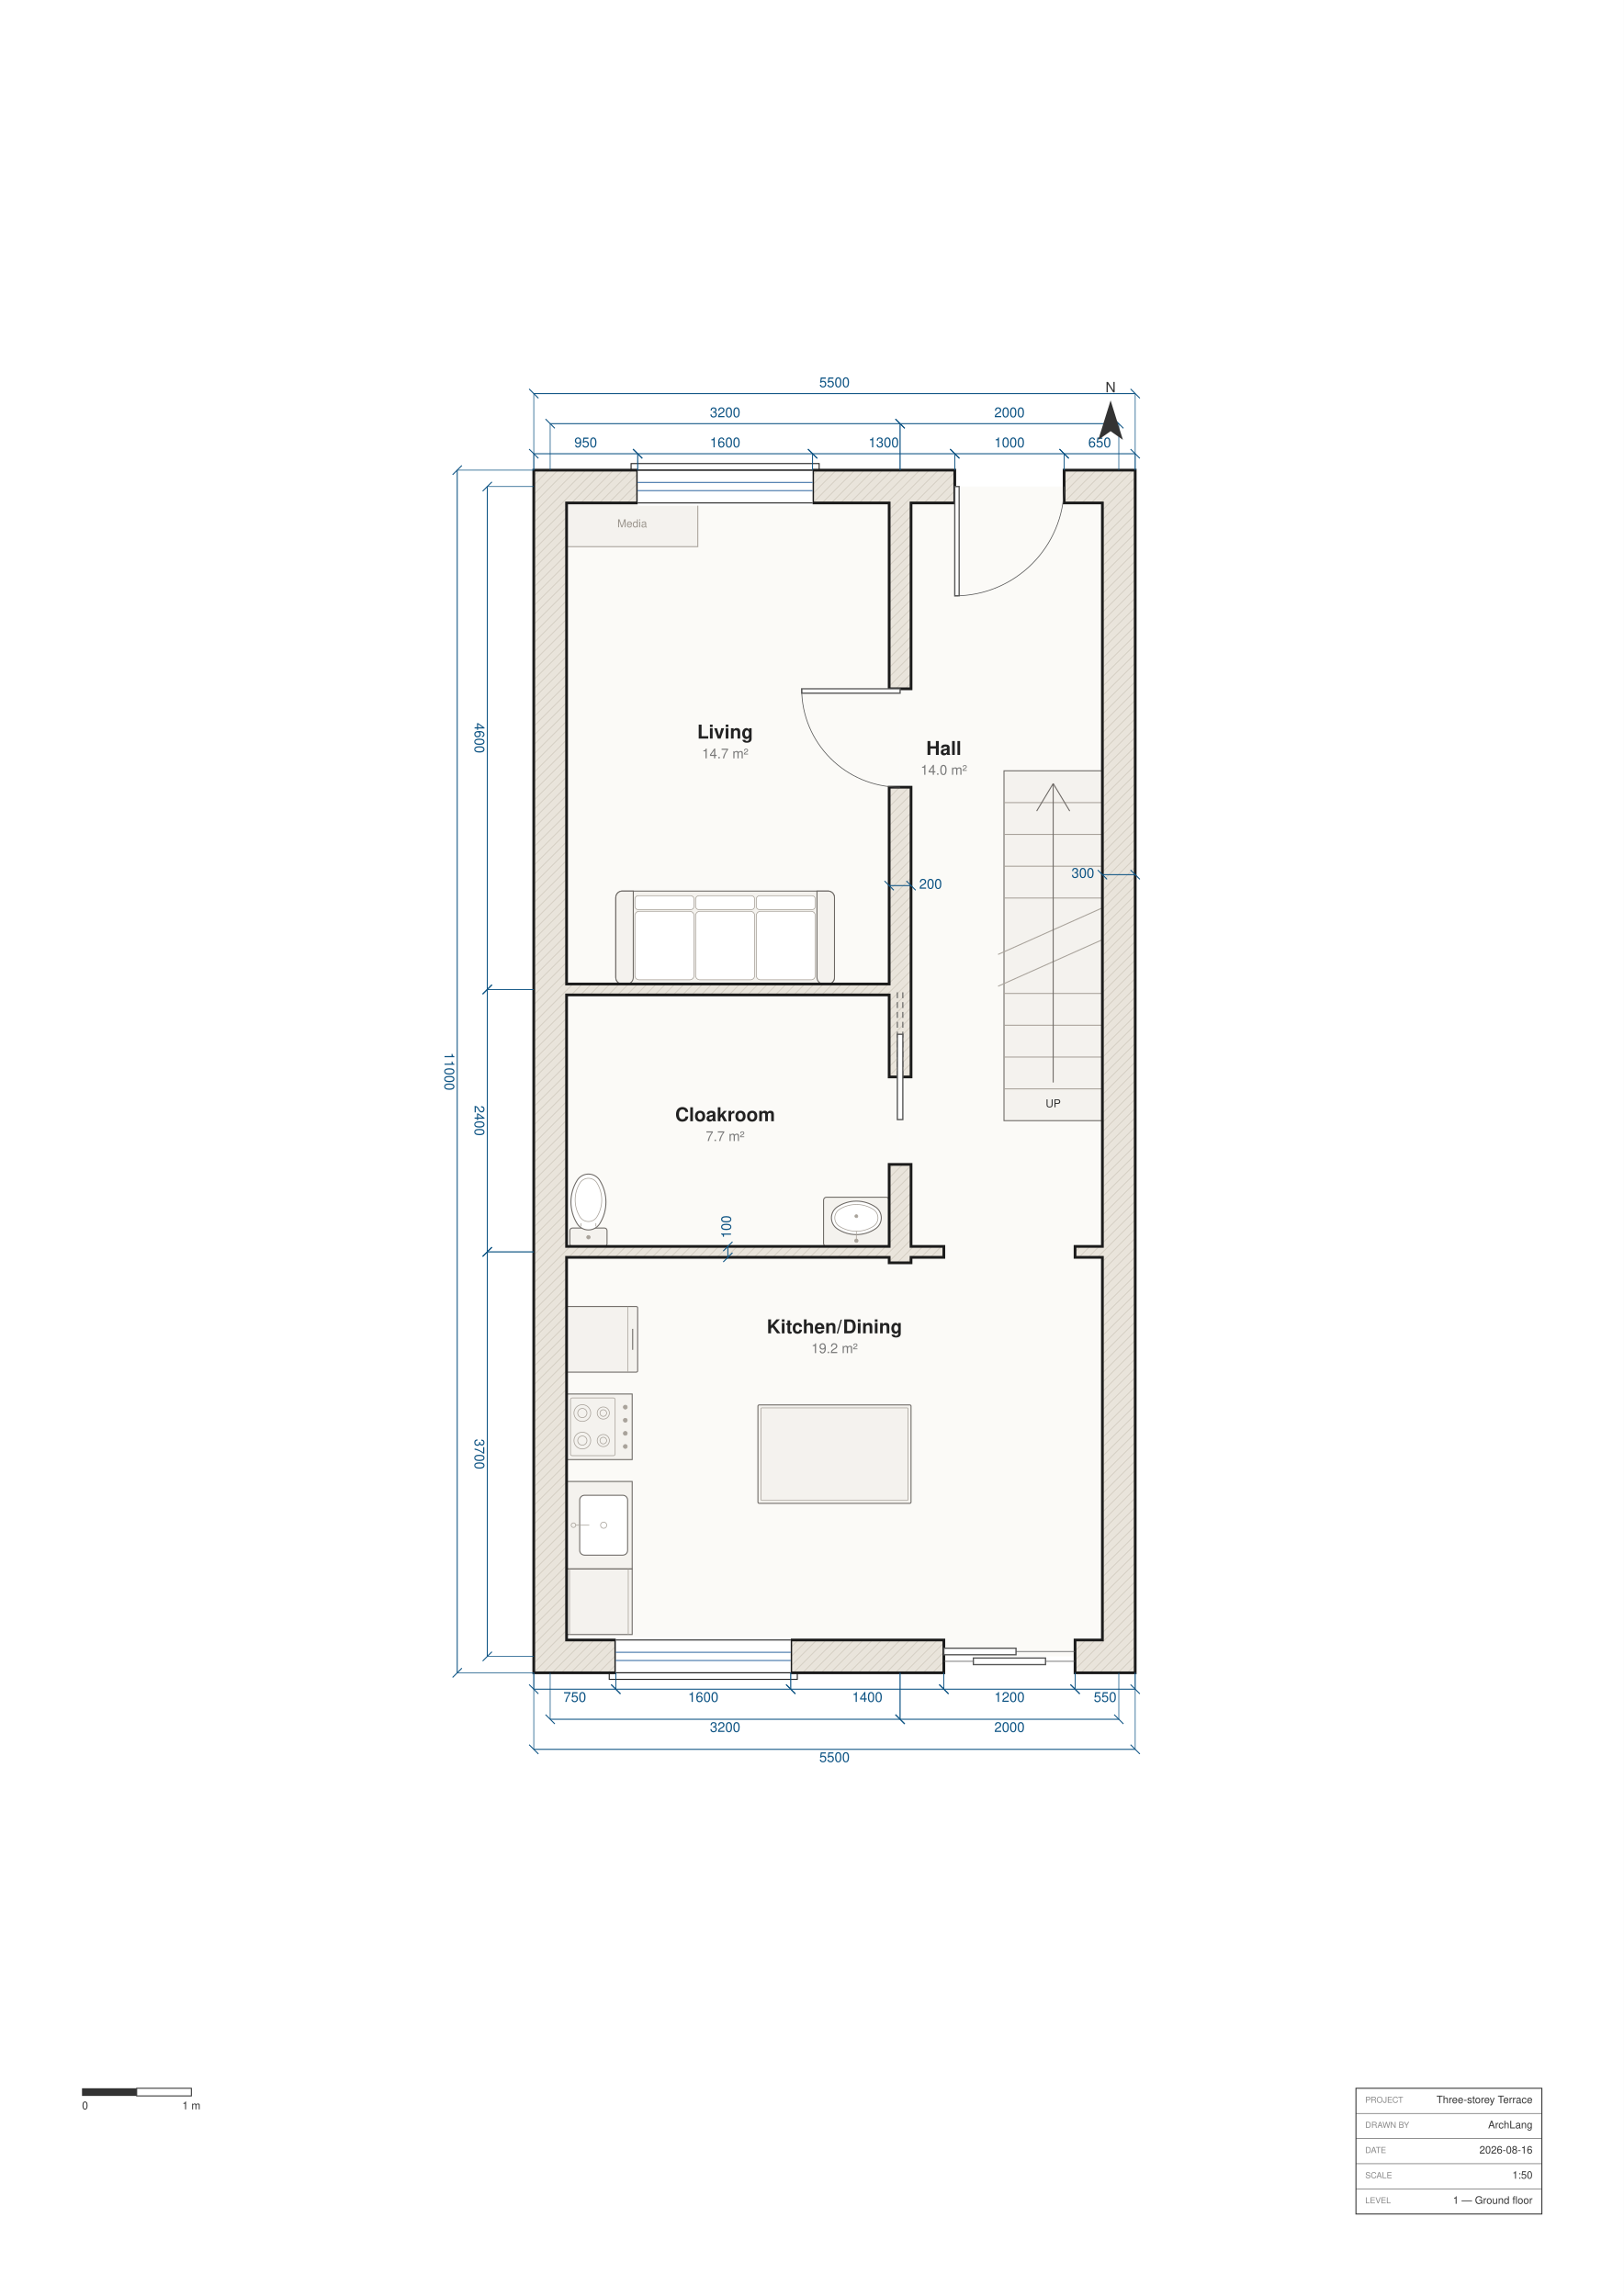
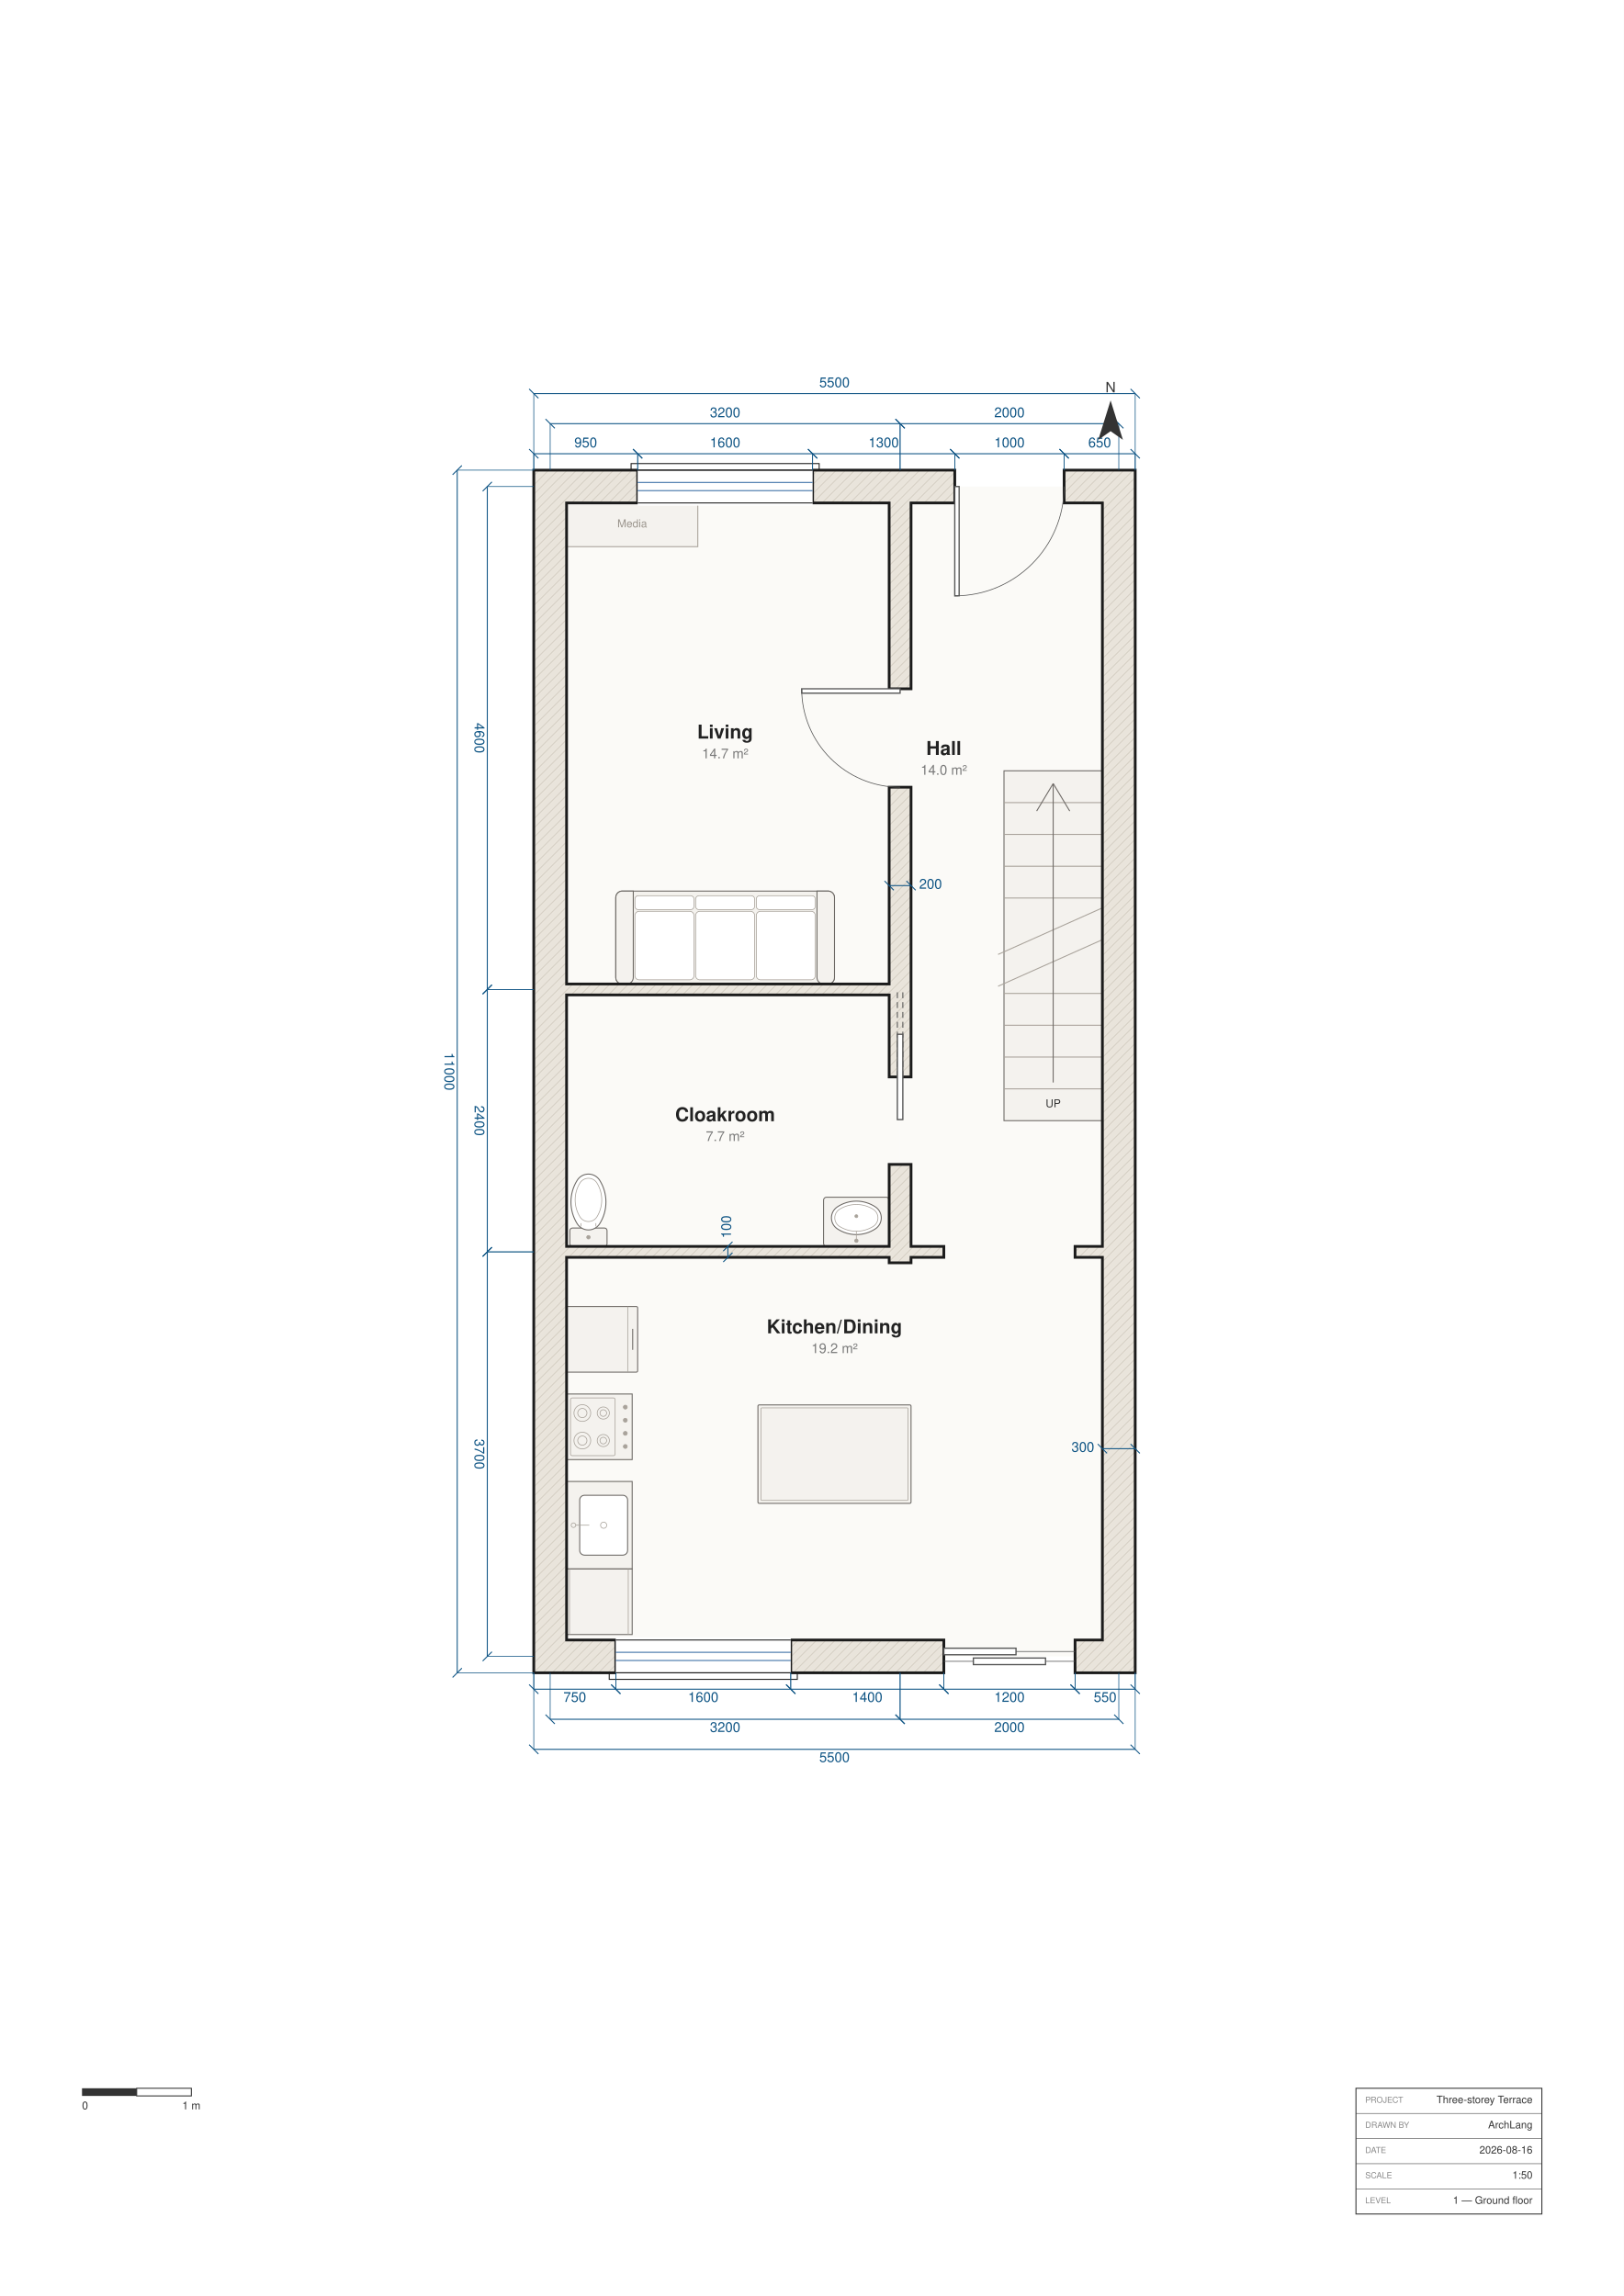
<svg xmlns="http://www.w3.org/2000/svg" width="297mm" height="420mm" viewBox="-5031.25 -4450 14850 21000" font-family="Helvetica, Arial, sans-serif">
  <defs>
    <pattern id="poche" patternUnits="userSpaceOnUse" width="60" height="60" patternTransform="rotate(45)">
      <rect width="60" height="60" fill="#e9e4db" />
      <line x1="0" y1="0" x2="0" y2="60" stroke="#b9b1a4" stroke-width="6.3" />
    </pattern>
  </defs>
  <rect x="-5031.25" y="-4450" width="14850" height="21000" fill="#ffffff" />
  <g id="A-FLOR">
    <polygon points="3200,0 5200,0 5200,7000 3200,7000" fill="#fbfaf7" />
    <polygon points="0,0 3200,0 3200,4600 0,4600" fill="#fbfaf7" />
    <polygon points="0,4600 3200,4600 3200,7000 0,7000" fill="#fbfaf7" />
    <polygon points="0,7000 5200,7000 5200,10700 0,10700" fill="#fbfaf7" />
  </g>
  <g id="A-FURN">
    <polygon points="150,150 1350,150 1350,550 150,550" fill="#f4f2ee" stroke="#a8a29a" stroke-width="9" />
    <text x="750" y="350" font-size="100" fill="#9a948c" text-anchor="middle" dominant-baseline="central">Media</text>
    <path d="M 659.5,3700 L 2540.5,3700 A 59.5 59.5 0 0 1 2600,3759.5 L 2600,4490.5 A 59.5 59.5 0 0 1 2540.5,4550 L 659.5,4550 A 59.5 59.5 0 0 1 600,4490.5 L 600,3759.5 A 59.5 59.5 0 0 1 659.5,3700 Z" fill="#f4f2ee" stroke="#6c6864" stroke-width="9" />
    <path d="M 659.5,3700 L 760,3700 L 760,4490.5 A 59.5 59.5 0 0 1 700.5,4550 L 659.5,4550 A 59.5 59.5 0 0 1 600,4490.5 L 600,3759.5 A 59.5 59.5 0 0 1 659.5,3700 Z" fill="#f4f2ee" stroke="#6c6864" stroke-width="9" />
    <path d="M 2440,3700 L 2540.5,3700 A 59.5 59.5 0 0 1 2600,3759.5 L 2600,4490.5 A 59.5 59.5 0 0 1 2540.5,4550 L 2499.5,4550 A 59.5 59.5 0 0 1 2440,4490.5 L 2440,3700 Z" fill="#f4f2ee" stroke="#6c6864" stroke-width="9" />
    <path d="M 805.05,3742.5 L 1285.15,3742.5 A 29.75 29.75 0 0 1 1314.9,3772.25 L 1314.9,3840.25 A 29.75 29.75 0 0 1 1285.15,3870 L 805.05,3870 A 29.75 29.75 0 0 1 775.3,3840.25 L 775.3,3772.25 A 29.75 29.75 0 0 1 805.05,3742.5 Z" fill="#ffffff" stroke="#a8a29a" stroke-width="6.5" />
    <path d="M 1359.95,3742.5 L 1840.05,3742.5 A 29.75 29.75 0 0 1 1869.8,3772.25 L 1869.8,3840.25 A 29.75 29.75 0 0 1 1840.05,3870 L 1359.95,3870 A 29.75 29.75 0 0 1 1330.2,3840.25 L 1330.2,3772.25 A 29.75 29.75 0 0 1 1359.95,3742.5 Z" fill="#ffffff" stroke="#a8a29a" stroke-width="6.5" />
    <path d="M 1914.85,3742.5 L 2394.95,3742.5 A 29.75 29.75 0 0 1 2424.7,3772.25 L 2424.7,3840.25 A 29.75 29.75 0 0 1 2394.95,3870 L 1914.85,3870 A 29.75 29.75 0 0 1 1885.1,3840.25 L 1885.1,3772.25 A 29.75 29.75 0 0 1 1914.85,3742.5 Z" fill="#ffffff" stroke="#a8a29a" stroke-width="6.5" />
    <path d="M 813.55,3885.3 L 1276.65,3885.3 A 38.25 38.25 0 0 1 1314.9,3923.55 L 1314.9,4473.5 A 38.25 38.25 0 0 1 1276.65,4511.75 L 813.55,4511.75 A 38.25 38.25 0 0 1 775.3,4473.5 L 775.3,3923.55 A 38.25 38.25 0 0 1 813.55,3885.3 Z" fill="#ffffff" stroke="#a8a29a" stroke-width="6.5" />
    <path d="M 1368.45,3885.3 L 1831.55,3885.3 A 38.25 38.25 0 0 1 1869.8,3923.55 L 1869.8,4473.5 A 38.25 38.25 0 0 1 1831.55,4511.75 L 1368.45,4511.75 A 38.25 38.25 0 0 1 1330.2,4473.5 L 1330.2,3923.55 A 38.25 38.25 0 0 1 1368.45,3885.3 Z" fill="#ffffff" stroke="#a8a29a" stroke-width="6.5" />
    <path d="M 1923.35,3885.3 L 2386.45,3885.3 A 38.25 38.25 0 0 1 2424.7,3923.55 L 2424.7,4473.5 A 38.25 38.25 0 0 1 2386.45,4511.75 L 1923.35,4511.75 A 38.25 38.25 0 0 1 1885.1,4473.5 L 1885.1,3923.55 A 38.25 38.25 0 0 1 1923.35,3885.3 Z" fill="#ffffff" stroke="#a8a29a" stroke-width="6.5" />
    <path d="M 496.48,6950 L 203.52,6950 A 23.52 23.52 0 0 1 180,6926.48 L 180,6805.52 A 23.52 23.52 0 0 1 203.52,6782 L 496.48,6782 A 23.52 23.52 0 0 1 520,6805.52 L 520,6926.48 A 23.52 23.52 0 0 1 496.48,6950 Z" fill="#f4f2ee" stroke="#6c6864" stroke-width="9" />
    <path d="M 350,6288.5 A 121.51 121.51 0 0 1 452.98,6345.52 A 373.97 373.97 0 0 1 452.98,6742.48 A 121.51 121.51 0 0 1 350,6799.5 A 121.51 121.51 0 0 1 247.02,6742.48 A 373.97 373.97 0 0 1 247.02,6345.52 A 121.51 121.51 0 0 1 350,6288.5 Z" fill="#ffffff" stroke="#6c6864" stroke-width="9" />
    <path d="M 350,6326.9 A 91.53 91.53 0 0 1 427.99,6370.51 A 294.71 294.71 0 0 1 427.99,6679.09 A 91.53 91.53 0 0 1 350,6722.7 A 91.53 91.53 0 0 1 272.01,6679.09 A 294.71 294.71 0 0 1 272.01,6370.51 A 91.53 91.53 0 0 1 350,6326.9 Z" fill="#ffffff" stroke="#a8a29a" stroke-width="6.5" />
    <line x1="418" y1="6767.18" x2="418" y2="6737.53" stroke="#a8a29a" stroke-width="6.5" />
    <line x1="282" y1="6767.18" x2="282" y2="6737.53" stroke="#a8a29a" stroke-width="6.5" />
    <circle cx="350" cy="6866" r="16" fill="#a8a29a" stroke="#a8a29a" stroke-width="6.5" />
    <path d="M 3073,6950 L 2527,6950 A 27 27 0 0 1 2500,6923 L 2500,6527 A 27 27 0 0 1 2527,6500 L 3073,6500 A 27 27 0 0 1 3100,6527 L 3100,6923 A 27 27 0 0 1 3073,6950 Z" fill="#f4f2ee" stroke="#6c6864" stroke-width="9" />
    <path d="M 2572,6689 A 120.17 120.17 0 0 1 2625.21,6589.21 A 313.68 313.68 0 0 1 2974.79,6589.21 A 120.17 120.17 0 0 1 3028,6689 A 120.17 120.17 0 0 1 2974.79,6788.79 A 313.68 313.68 0 0 1 2625.21,6788.79 A 120.17 120.17 0 0 1 2572,6689 Z" fill="#ffffff" stroke="#6c6864" stroke-width="9" />
    <path d="M 2602.6,6689 A 92.52 92.52 0 0 1 2646.37,6610.37 A 291.54 291.54 0 0 1 2953.63,6610.37 A 92.52 92.52 0 0 1 2997.4,6689 A 92.52 92.52 0 0 1 2953.63,6767.63 A 291.54 291.54 0 0 1 2646.37,6767.63 A 92.52 92.52 0 0 1 2602.6,6689 Z" fill="#ffffff" stroke="#a8a29a" stroke-width="6.5" />
    <circle cx="2800" cy="6898.25" r="15.75" fill="#a8a29a" stroke="#a8a29a" stroke-width="6.5" />
    <line x1="2800" y1="6898.25" x2="2800" y2="6810.5" stroke="#a8a29a" stroke-width="6.5" />
    <circle cx="2800" cy="6673.7" r="13.5" fill="#a8a29a" stroke="#a8a29a" stroke-width="6.5" />
    <polygon points="150,9900 150,9100 750,9100 750,9900" fill="#f4f2ee" stroke="#6c6864" stroke-width="9" />
    <path d="M 270,9729.95 L 270,9270.05 A 43.8 43.8 0 0 1 313.8,9226.25 L 664.2,9226.25 A 43.8 43.8 0 0 1 708,9270.05 L 708,9729.95 A 43.8 43.8 0 0 1 664.2,9773.75 L 313.8,9773.75 A 43.8 43.8 0 0 1 270,9729.95 Z" fill="#ffffff" stroke="#6c6864" stroke-width="9" />
    <circle cx="489" cy="9500" r="28.47" fill="#ffffff" stroke="#a8a29a" stroke-width="6.5" />
    <circle cx="213" cy="9500" r="21" fill="none" stroke="#a8a29a" stroke-width="6.5" />
    <line x1="234" y1="9500" x2="357.6" y2="9500" stroke="#a8a29a" stroke-width="6.5" />
    <polygon points="150,8900 150,8300 750,8300 750,8900" fill="#f4f2ee" stroke="#6c6864" stroke-width="9" />
    <path d="M 186,8849 L 186,8351 A 15 15 0 0 1 201,8336 L 579,8336 A 15 15 0 0 1 594,8351 L 594,8849 A 15 15 0 0 1 579,8864 L 201,8864 A 15 15 0 0 1 186,8849 Z" fill="none" stroke="#a8a29a" stroke-width="6.5" />
    <circle cx="294.12" cy="8725.88" r="76.7" fill="none" stroke="#a8a29a" stroke-width="6.5" />
    <circle cx="294.12" cy="8725.88" r="42.19" fill="none" stroke="#a8a29a" stroke-width="6.5" />
    <circle cx="294.12" cy="8474.12" r="76.7" fill="none" stroke="#a8a29a" stroke-width="6.5" />
    <circle cx="294.12" cy="8474.12" r="42.19" fill="none" stroke="#a8a29a" stroke-width="6.5" />
    <circle cx="485.88" cy="8725.88" r="55.61" fill="none" stroke="#a8a29a" stroke-width="6.5" />
    <circle cx="485.88" cy="8725.88" r="30.59" fill="none" stroke="#a8a29a" stroke-width="6.5" />
    <circle cx="485.88" cy="8474.12" r="55.61" fill="none" stroke="#a8a29a" stroke-width="6.5" />
    <circle cx="485.88" cy="8474.12" r="30.59" fill="none" stroke="#a8a29a" stroke-width="6.5" />
    <circle cx="687" cy="8780" r="18" fill="#a8a29a" stroke="#a8a29a" stroke-width="6.5" />
    <circle cx="687" cy="8660" r="18" fill="#a8a29a" stroke="#a8a29a" stroke-width="6.5" />
    <circle cx="687" cy="8540" r="18" fill="#a8a29a" stroke="#a8a29a" stroke-width="6.5" />
    <circle cx="687" cy="8420" r="18" fill="#a8a29a" stroke="#a8a29a" stroke-width="6.5" />
    <path d="M 150,8088 L 150,7512 A 12 12 0 0 1 162,7500 L 788,7500 A 12 12 0 0 1 800,7512 L 800,8088 A 12 12 0 0 1 788,8100 L 162,8100 A 12 12 0 0 1 150,8088 Z" fill="#f4f2ee" stroke="#6c6864" stroke-width="9" />
    <line x1="709" y1="8100" x2="709" y2="7500" stroke="#a8a29a" stroke-width="6.5" />
    <line x1="754.5" y1="7896" x2="754.5" y2="7704" stroke="#6c6864" stroke-width="9" />
    <polygon points="150,10500 150,9900 750,9900 750,10500" fill="#f4f2ee" stroke="#6c6864" stroke-width="9" />
    <line x1="177" y1="10500" x2="177" y2="9900" stroke="#a8a29a" stroke-width="6.5" />
    <line x1="714" y1="10500" x2="714" y2="9900" stroke="#a8a29a" stroke-width="6.5" />
    <path d="M 1910.8,8400 L 3289.2,8400 A 10.8 10.8 0 0 1 3300,8410.8 L 3300,9289.2 A 10.8 10.8 0 0 1 3289.2,9300 L 1910.8,9300 A 10.8 10.8 0 0 1 1900,9289.2 L 1900,8410.8 A 10.8 10.8 0 0 1 1910.8,8400 Z" fill="#f4f2ee" stroke="#6c6864" stroke-width="9" />
    <path d="M 1934.2,8427 L 3265.8,8427 A 7.2 7.2 0 0 1 3273,8434.2 L 3273,9265.8 A 7.2 7.2 0 0 1 3265.8,9273 L 1934.2,9273 A 7.2 7.2 0 0 1 1927,9265.8 L 1927,8434.2 A 7.2 7.2 0 0 1 1934.2,8427 Z" fill="none" stroke="#a8a29a" stroke-width="6.5" />
  </g>
  <g id="A-FLOR-STRS">
    <polygon points="4150,2600 5050,2600 5050,5800 4150,5800" fill="#f4f2ee" stroke="#6c6864" stroke-width="9" />
    <line x1="4096" y1="4570.45" x2="5104" y2="4120.45" stroke="#a8a29a" stroke-width="9" />
    <line x1="4096" y1="4279.55" x2="5104" y2="3829.55" stroke="#a8a29a" stroke-width="9" />
    <line x1="4150" y1="5509.09" x2="5050" y2="5509.09" stroke="#a8a29a" stroke-width="9" />
    <line x1="4150" y1="5218.18" x2="5050" y2="5218.18" stroke="#a8a29a" stroke-width="9" />
    <line x1="4150" y1="4927.27" x2="5050" y2="4927.27" stroke="#a8a29a" stroke-width="9" />
    <line x1="4150" y1="4636.36" x2="5050" y2="4636.36" stroke="#a8a29a" stroke-width="9" />
    <line x1="4150" y1="3763.64" x2="5050" y2="3763.64" stroke="#a8a29a" stroke-width="9" />
    <line x1="4150" y1="3472.73" x2="5050" y2="3472.73" stroke="#a8a29a" stroke-width="9" />
    <line x1="4150" y1="3181.82" x2="5050" y2="3181.82" stroke="#a8a29a" stroke-width="9" />
    <line x1="4150" y1="2890.91" x2="5050" y2="2890.91" stroke="#a8a29a" stroke-width="9" />
    <line x1="4600" y1="5450.91" x2="4600" y2="2716.36" stroke="#6c6864" stroke-width="9" />
    <line x1="4600" y1="2716.36" x2="4751.2" y2="2968.36" stroke="#6c6864" stroke-width="9" />
    <line x1="4600" y1="2716.36" x2="4448.8" y2="2968.36" stroke="#6c6864" stroke-width="9" />
    <text x="4600" y="5654.55" font-size="100" fill="#333333" text-anchor="middle" dominant-baseline="central">UP</text>
  </g>
  <g id="A-WALL">
    <path d="M -150,-150 L 800,-150 L 800,150 L 150,150 L 150,4550 L 3100,4550 L 3100,2750 L 3300,2750 L 3300,5400 L 3100,5400 L 3100,4650 L 150,4650 L 150,6950 L 3100,6950 L 3100,6200 L 3300,6200 L 3300,6950 L 3600,6950 L 3600,7050 L 3300,7050 L 3300,7100 L 3100,7100 L 3100,7050 L 150,7050 L 150,10550 L 600,10550 L 600,10850 L -150,10850 Z M 2200,10550 L 3600,10550 L 3600,10850 L 2200,10850 Z M 2400,-150 L 3700,-150 L 3700,150 L 3300,150 L 3300,1850 L 3100,1850 L 3100,150 L 2400,150 Z M 4700,-150 L 5350,-150 L 5350,10850 L 4800,10850 L 4800,10550 L 5050,10550 L 5050,7050 L 4800,7050 L 4800,6950 L 5050,6950 L 5050,150 L 4700,150 Z" fill="url(#poche)" fill-rule="nonzero" />
    <path d="M -150,-150 L 800,-150 L 800,150 L 150,150 L 150,4550 L 3100,4550 L 3100,2750 L 3300,2750 L 3300,5400 L 3100,5400 L 3100,4650 L 150,4650 L 150,6950 L 3100,6950 L 3100,6200 L 3300,6200 L 3300,6950 L 3600,6950 L 3600,7050 L 3300,7050 L 3300,7100 L 3100,7100 L 3100,7050 L 150,7050 L 150,10550 L 600,10550 L 600,10850 L -150,10850 Z M 2200,10550 L 3600,10550 L 3600,10850 L 2200,10850 Z M 2400,-150 L 3700,-150 L 3700,150 L 3300,150 L 3300,1850 L 3100,1850 L 3100,150 L 2400,150 Z M 4700,-150 L 5350,-150 L 5350,10850 L 4800,10850 L 4800,10550 L 5050,10550 L 5050,7050 L 4800,7050 L 4800,6950 L 5050,6950 L 5050,150 L 4700,150 Z" fill="none" stroke="#1b1b1b" stroke-width="25" stroke-linejoin="miter" stroke-miterlimit="4" />
  </g>
  <g id="A-DOOR">
    <polygon points="3700,150 4700,150 4700,-150 3700,-150" fill="none" />
    <polygon points="3700,0 3700,1000 3740,999.2 3740,0" fill="#ffffff" stroke="#555555" stroke-width="11.7" />
    <path d="M 3700,1000 A 1000 1000 0 0 0 4700,0" fill="none" stroke="#555555" stroke-width="6.5" />
    <polygon points="3100,1850 3100,2750 3300,2750 3300,1850" fill="none" />
    <polygon points="3200,1850 2300,1850 2300.89,1890 3200,1890" fill="#ffffff" stroke="#555555" stroke-width="11.7" />
    <path d="M 2300,1850 A 900 900 0 0 0 3200,2750" fill="none" stroke="#555555" stroke-width="6.5" />
    <polygon points="3100,5400 3100,6200 3300,6200 3300,5400" fill="none" />
    <line x1="3175" y1="5400" x2="3175" y2="4600" stroke="#555555" stroke-width="9" stroke-dasharray="54 36" />
    <line x1="3225" y1="5400" x2="3225" y2="4600" stroke="#555555" stroke-width="9" stroke-dasharray="54 36" />
    <polygon points="3225,5010 3225,5790 3175,5790 3175,5010" fill="#ffffff" stroke="#555555" stroke-width="11.7" />
    <polygon points="4800,10550 3600,10550 3600,10850 4800,10850" fill="none" />
    <line x1="4800" y1="10655" x2="3600" y2="10655" stroke="#555555" stroke-width="6.5" />
    <line x1="4800" y1="10745" x2="3600" y2="10745" stroke="#555555" stroke-width="6.5" />
    <polygon points="4260,10685 3600,10685 3600,10625 4260,10625" fill="#ffffff" stroke="#555555" stroke-width="11.7" />
    <polygon points="4530,10775 3870,10775 3870,10715 4530,10715" fill="#ffffff" stroke="#555555" stroke-width="11.7" />
    <polygon points="3600,7050 4800,7050 4800,6950 3600,6950" fill="none" />
  </g>
  <g id="A-GLAZ">
    <polygon points="800,175 2400,175 2400,-175 800,-175" fill="#ffffff" />
    <line x1="800" y1="150" x2="2400" y2="150" stroke="#1b1b1b" stroke-width="9" />
    <line x1="800" y1="-150" x2="2400" y2="-150" stroke="#1b1b1b" stroke-width="9" />
    <line x1="800" y1="37.5" x2="2400" y2="37.5" stroke="#3a6ea5" stroke-width="9" />
    <line x1="800" y1="-37.5" x2="2400" y2="-37.5" stroke="#3a6ea5" stroke-width="9" />
    <polygon points="740,-150 740,-210 2460,-210 2460,-150" fill="none" stroke="#1b1b1b" stroke-width="9" />
    <polygon points="2200,10525 600,10525 600,10875 2200,10875" fill="#ffffff" />
    <line x1="2200" y1="10550" x2="600" y2="10550" stroke="#1b1b1b" stroke-width="9" />
    <line x1="2200" y1="10850" x2="600" y2="10850" stroke="#1b1b1b" stroke-width="9" />
    <line x1="2200" y1="10662.5" x2="600" y2="10662.5" stroke="#3a6ea5" stroke-width="9" />
    <line x1="2200" y1="10737.5" x2="600" y2="10737.5" stroke="#3a6ea5" stroke-width="9" />
    <polygon points="2260,10850 2260,10910 540,10910 540,10850" fill="none" stroke="#1b1b1b" stroke-width="9" />
  </g>
  <g id="A-ANNO-TEXT">
    <text x="3600" y="2415" font-size="175" fill="#222222" text-anchor="middle" dominant-baseline="central" font-weight="600">Hall</text>
    <text x="3600" y="2607.5" font-size="125" fill="#7a7a7a" text-anchor="middle" dominant-baseline="central">14.0 m²</text>
    <text x="1600" y="2265" font-size="175" fill="#222222" text-anchor="middle" dominant-baseline="central" font-weight="600">Living</text>
    <text x="1600" y="2457.5" font-size="125" fill="#7a7a7a" text-anchor="middle" dominant-baseline="central">14.7 m²</text>
    <text x="1600" y="5765" font-size="175" fill="#222222" text-anchor="middle" dominant-baseline="central" font-weight="600">Cloakroom</text>
    <text x="1600" y="5957.5" font-size="125" fill="#7a7a7a" text-anchor="middle" dominant-baseline="central">7.7 m²</text>
    <text x="2600" y="7705" font-size="175" fill="#222222" text-anchor="middle" dominant-baseline="central" font-weight="600">Kitchen/Dining</text>
    <text x="2600" y="7897.5" font-size="125" fill="#7a7a7a" text-anchor="middle" dominant-baseline="central">19.2 m²</text>
  </g>
  <g id="A-ANNO-DIMS">
    <line x1="-150" y1="10850" x2="-150" y2="11000" stroke="#0E5484" stroke-width="6.3" />
    <line x1="600" y1="10850" x2="600" y2="11000" stroke="#0E5484" stroke-width="6.3" />
    <line x1="-150" y1="11000" x2="600" y2="11000" stroke="#0E5484" stroke-width="9" />
    <line x1="-107.57" y1="11042.43" x2="-192.43" y2="10957.57" stroke="#0E5484" stroke-width="9" />
    <line x1="642.43" y1="11042.43" x2="557.57" y2="10957.57" stroke="#0E5484" stroke-width="9" />
    <text x="225" y="11087.5" font-size="125" fill="#0E5484" text-anchor="middle" dominant-baseline="central" transform="rotate(0 225 11087.5)">750</text>
    <line x1="600" y1="10850" x2="600" y2="11000" stroke="#0E5484" stroke-width="6.3" />
    <line x1="2200" y1="10850" x2="2200" y2="11000" stroke="#0E5484" stroke-width="6.3" />
    <line x1="600" y1="11000" x2="2200" y2="11000" stroke="#0E5484" stroke-width="9" />
    <line x1="642.43" y1="11042.43" x2="557.57" y2="10957.57" stroke="#0E5484" stroke-width="9" />
    <line x1="2242.43" y1="11042.43" x2="2157.57" y2="10957.57" stroke="#0E5484" stroke-width="9" />
    <text x="1400" y="11087.5" font-size="125" fill="#0E5484" text-anchor="middle" dominant-baseline="central" transform="rotate(0 1400 11087.5)">1600</text>
    <line x1="2200" y1="10850" x2="2200" y2="11000" stroke="#0E5484" stroke-width="6.3" />
    <line x1="3600" y1="10850" x2="3600" y2="11000" stroke="#0E5484" stroke-width="6.3" />
    <line x1="2200" y1="11000" x2="3600" y2="11000" stroke="#0E5484" stroke-width="9" />
    <line x1="2242.43" y1="11042.43" x2="2157.57" y2="10957.57" stroke="#0E5484" stroke-width="9" />
    <line x1="3642.43" y1="11042.43" x2="3557.57" y2="10957.57" stroke="#0E5484" stroke-width="9" />
    <text x="2900" y="11087.5" font-size="125" fill="#0E5484" text-anchor="middle" dominant-baseline="central" transform="rotate(0 2900 11087.5)">1400</text>
    <line x1="3600" y1="10850" x2="3600" y2="11000" stroke="#0E5484" stroke-width="6.3" />
    <line x1="4800" y1="10850" x2="4800" y2="11000" stroke="#0E5484" stroke-width="6.3" />
    <line x1="3600" y1="11000" x2="4800" y2="11000" stroke="#0E5484" stroke-width="9" />
    <line x1="3642.43" y1="11042.43" x2="3557.57" y2="10957.57" stroke="#0E5484" stroke-width="9" />
    <line x1="4842.43" y1="11042.43" x2="4757.57" y2="10957.57" stroke="#0E5484" stroke-width="9" />
    <text x="4200" y="11087.5" font-size="125" fill="#0E5484" text-anchor="middle" dominant-baseline="central" transform="rotate(0 4200 11087.5)">1200</text>
    <line x1="4800" y1="10850" x2="4800" y2="11000" stroke="#0E5484" stroke-width="6.3" />
    <line x1="5350" y1="10850" x2="5350" y2="11000" stroke="#0E5484" stroke-width="6.3" />
    <line x1="4800" y1="11000" x2="5350" y2="11000" stroke="#0E5484" stroke-width="9" />
    <line x1="4842.43" y1="11042.43" x2="4757.57" y2="10957.57" stroke="#0E5484" stroke-width="9" />
    <line x1="5392.43" y1="11042.43" x2="5307.57" y2="10957.57" stroke="#0E5484" stroke-width="9" />
    <text x="5075" y="11087.5" font-size="125" fill="#0E5484" text-anchor="middle" dominant-baseline="central" transform="rotate(0 5075 11087.5)">550</text>
    <line x1="0" y1="10850" x2="0" y2="11275" stroke="#0E5484" stroke-width="6.3" />
    <line x1="3200" y1="10850" x2="3200" y2="11275" stroke="#0E5484" stroke-width="6.3" />
    <line x1="0" y1="11275" x2="3200" y2="11275" stroke="#0E5484" stroke-width="9" />
    <line x1="42.43" y1="11317.43" x2="-42.43" y2="11232.57" stroke="#0E5484" stroke-width="9" />
    <line x1="3242.43" y1="11317.43" x2="3157.57" y2="11232.57" stroke="#0E5484" stroke-width="9" />
    <text x="1600" y="11362.5" font-size="125" fill="#0E5484" text-anchor="middle" dominant-baseline="central" transform="rotate(0 1600 11362.5)">3200</text>
    <line x1="3200" y1="10850" x2="3200" y2="11275" stroke="#0E5484" stroke-width="6.3" />
    <line x1="5200" y1="10850" x2="5200" y2="11275" stroke="#0E5484" stroke-width="6.3" />
    <line x1="3200" y1="11275" x2="5200" y2="11275" stroke="#0E5484" stroke-width="9" />
    <line x1="3242.43" y1="11317.43" x2="3157.57" y2="11232.57" stroke="#0E5484" stroke-width="9" />
    <line x1="5242.43" y1="11317.43" x2="5157.57" y2="11232.57" stroke="#0E5484" stroke-width="9" />
    <text x="4200" y="11362.5" font-size="125" fill="#0E5484" text-anchor="middle" dominant-baseline="central" transform="rotate(0 4200 11362.5)">2000</text>
    <line x1="-150" y1="10850" x2="-150" y2="11550" stroke="#0E5484" stroke-width="6.3" />
    <line x1="5350" y1="10850" x2="5350" y2="11550" stroke="#0E5484" stroke-width="6.3" />
    <line x1="-150" y1="11550" x2="5350" y2="11550" stroke="#0E5484" stroke-width="9" />
    <line x1="-107.57" y1="11592.43" x2="-192.43" y2="11507.57" stroke="#0E5484" stroke-width="9" />
    <line x1="5392.43" y1="11592.43" x2="5307.57" y2="11507.57" stroke="#0E5484" stroke-width="9" />
    <text x="2600" y="11637.5" font-size="125" fill="#0E5484" text-anchor="middle" dominant-baseline="central" transform="rotate(0 2600 11637.5)">5500</text>
    <line x1="-150" y1="0" x2="-575" y2="0" stroke="#0E5484" stroke-width="6.3" />
    <line x1="-150" y1="4600" x2="-575" y2="4600" stroke="#0E5484" stroke-width="6.3" />
    <line x1="-575" y1="0" x2="-575" y2="4600" stroke="#0E5484" stroke-width="9" />
    <line x1="-617.43" y1="42.43" x2="-532.57" y2="-42.43" stroke="#0E5484" stroke-width="9" />
    <line x1="-617.43" y1="4642.43" x2="-532.57" y2="4557.57" stroke="#0E5484" stroke-width="9" />
    <text x="-662.5" y="2300" font-size="125" fill="#0E5484" text-anchor="middle" dominant-baseline="central" transform="rotate(90 -662.5 2300)">4600</text>
    <line x1="-150" y1="4600" x2="-575" y2="4600" stroke="#0E5484" stroke-width="6.3" />
    <line x1="-150" y1="7000" x2="-575" y2="7000" stroke="#0E5484" stroke-width="6.3" />
    <line x1="-575" y1="4600" x2="-575" y2="7000" stroke="#0E5484" stroke-width="9" />
    <line x1="-617.43" y1="4642.43" x2="-532.57" y2="4557.57" stroke="#0E5484" stroke-width="9" />
    <line x1="-617.43" y1="7042.43" x2="-532.57" y2="6957.57" stroke="#0E5484" stroke-width="9" />
    <text x="-662.5" y="5800" font-size="125" fill="#0E5484" text-anchor="middle" dominant-baseline="central" transform="rotate(90 -662.5 5800)">2400</text>
    <line x1="-150" y1="7000" x2="-575" y2="7000" stroke="#0E5484" stroke-width="6.3" />
    <line x1="-150" y1="10700" x2="-575" y2="10700" stroke="#0E5484" stroke-width="6.3" />
    <line x1="-575" y1="7000" x2="-575" y2="10700" stroke="#0E5484" stroke-width="9" />
    <line x1="-617.43" y1="7042.43" x2="-532.57" y2="6957.57" stroke="#0E5484" stroke-width="9" />
    <line x1="-617.43" y1="10742.43" x2="-532.57" y2="10657.57" stroke="#0E5484" stroke-width="9" />
    <text x="-662.5" y="8850" font-size="125" fill="#0E5484" text-anchor="middle" dominant-baseline="central" transform="rotate(90 -662.5 8850)">3700</text>
    <line x1="-150" y1="-150" x2="-850" y2="-150" stroke="#0E5484" stroke-width="6.3" />
    <line x1="-150" y1="10850" x2="-850" y2="10850" stroke="#0E5484" stroke-width="6.3" />
    <line x1="-850" y1="-150" x2="-850" y2="10850" stroke="#0E5484" stroke-width="9" />
    <line x1="-892.43" y1="-107.57" x2="-807.57" y2="-192.43" stroke="#0E5484" stroke-width="9" />
    <line x1="-892.43" y1="10892.43" x2="-807.57" y2="10807.57" stroke="#0E5484" stroke-width="9" />
    <text x="-937.5" y="5350" font-size="125" fill="#0E5484" text-anchor="middle" dominant-baseline="central" transform="rotate(90 -937.5 5350)">11000</text>
    <line x1="800" y1="-150" x2="800" y2="-300" stroke="#0E5484" stroke-width="6.3" />
    <line x1="-150" y1="-150" x2="-150" y2="-300" stroke="#0E5484" stroke-width="6.3" />
    <line x1="800" y1="-300" x2="-150" y2="-300" stroke="#0E5484" stroke-width="9" />
    <line x1="757.57" y1="-342.43" x2="842.43" y2="-257.57" stroke="#0E5484" stroke-width="9" />
    <line x1="-192.43" y1="-342.43" x2="-107.57" y2="-257.57" stroke="#0E5484" stroke-width="9" />
    <text x="325" y="-387.5" font-size="125" fill="#0E5484" text-anchor="middle" dominant-baseline="central" transform="rotate(0 325 -387.5)">950</text>
    <line x1="2400" y1="-150" x2="2400" y2="-300" stroke="#0E5484" stroke-width="6.3" />
    <line x1="800" y1="-150" x2="800" y2="-300" stroke="#0E5484" stroke-width="6.3" />
    <line x1="2400" y1="-300" x2="800" y2="-300" stroke="#0E5484" stroke-width="9" />
    <line x1="2357.57" y1="-342.43" x2="2442.43" y2="-257.57" stroke="#0E5484" stroke-width="9" />
    <line x1="757.57" y1="-342.43" x2="842.43" y2="-257.57" stroke="#0E5484" stroke-width="9" />
    <text x="1600" y="-387.5" font-size="125" fill="#0E5484" text-anchor="middle" dominant-baseline="central" transform="rotate(0 1600 -387.5)">1600</text>
    <line x1="3700" y1="-150" x2="3700" y2="-300" stroke="#0E5484" stroke-width="6.3" />
    <line x1="2400" y1="-150" x2="2400" y2="-300" stroke="#0E5484" stroke-width="6.3" />
    <line x1="3700" y1="-300" x2="2400" y2="-300" stroke="#0E5484" stroke-width="9" />
    <line x1="3657.57" y1="-342.43" x2="3742.43" y2="-257.57" stroke="#0E5484" stroke-width="9" />
    <line x1="2357.57" y1="-342.43" x2="2442.43" y2="-257.57" stroke="#0E5484" stroke-width="9" />
    <text x="3050" y="-387.5" font-size="125" fill="#0E5484" text-anchor="middle" dominant-baseline="central" transform="rotate(0 3050 -387.5)">1300</text>
    <line x1="4700" y1="-150" x2="4700" y2="-300" stroke="#0E5484" stroke-width="6.3" />
    <line x1="3700" y1="-150" x2="3700" y2="-300" stroke="#0E5484" stroke-width="6.3" />
    <line x1="4700" y1="-300" x2="3700" y2="-300" stroke="#0E5484" stroke-width="9" />
    <line x1="4657.57" y1="-342.43" x2="4742.43" y2="-257.57" stroke="#0E5484" stroke-width="9" />
    <line x1="3657.57" y1="-342.43" x2="3742.43" y2="-257.57" stroke="#0E5484" stroke-width="9" />
    <text x="4200" y="-387.5" font-size="125" fill="#0E5484" text-anchor="middle" dominant-baseline="central" transform="rotate(0 4200 -387.5)">1000</text>
    <line x1="5350" y1="-150" x2="5350" y2="-300" stroke="#0E5484" stroke-width="6.3" />
    <line x1="4700" y1="-150" x2="4700" y2="-300" stroke="#0E5484" stroke-width="6.3" />
    <line x1="5350" y1="-300" x2="4700" y2="-300" stroke="#0E5484" stroke-width="9" />
    <line x1="5307.57" y1="-342.43" x2="5392.43" y2="-257.57" stroke="#0E5484" stroke-width="9" />
    <line x1="4657.57" y1="-342.43" x2="4742.43" y2="-257.57" stroke="#0E5484" stroke-width="9" />
    <text x="5025" y="-387.5" font-size="125" fill="#0E5484" text-anchor="middle" dominant-baseline="central" transform="rotate(0 5025 -387.5)">650</text>
    <line x1="3200" y1="-150" x2="3200" y2="-575" stroke="#0E5484" stroke-width="6.3" />
    <line x1="0" y1="-150" x2="0" y2="-575" stroke="#0E5484" stroke-width="6.3" />
    <line x1="3200" y1="-575" x2="0" y2="-575" stroke="#0E5484" stroke-width="9" />
    <line x1="3157.57" y1="-617.43" x2="3242.43" y2="-532.57" stroke="#0E5484" stroke-width="9" />
    <line x1="-42.43" y1="-617.43" x2="42.43" y2="-532.57" stroke="#0E5484" stroke-width="9" />
    <text x="1600" y="-662.5" font-size="125" fill="#0E5484" text-anchor="middle" dominant-baseline="central" transform="rotate(0 1600 -662.5)">3200</text>
    <line x1="5200" y1="-150" x2="5200" y2="-575" stroke="#0E5484" stroke-width="6.3" />
    <line x1="3200" y1="-150" x2="3200" y2="-575" stroke="#0E5484" stroke-width="6.3" />
    <line x1="5200" y1="-575" x2="3200" y2="-575" stroke="#0E5484" stroke-width="9" />
    <line x1="5157.57" y1="-617.43" x2="5242.43" y2="-532.57" stroke="#0E5484" stroke-width="9" />
    <line x1="3157.57" y1="-617.43" x2="3242.43" y2="-532.57" stroke="#0E5484" stroke-width="9" />
    <text x="4200" y="-662.5" font-size="125" fill="#0E5484" text-anchor="middle" dominant-baseline="central" transform="rotate(0 4200 -662.5)">2000</text>
    <line x1="5350" y1="-150" x2="5350" y2="-850" stroke="#0E5484" stroke-width="6.3" />
    <line x1="-150" y1="-150" x2="-150" y2="-850" stroke="#0E5484" stroke-width="6.3" />
    <line x1="5350" y1="-850" x2="-150" y2="-850" stroke="#0E5484" stroke-width="9" />
    <line x1="5307.57" y1="-892.43" x2="5392.43" y2="-807.57" stroke="#0E5484" stroke-width="9" />
    <line x1="-192.43" y1="-892.43" x2="-107.57" y2="-807.57" stroke="#0E5484" stroke-width="9" />
    <text x="2600" y="-937.5" font-size="125" fill="#0E5484" text-anchor="middle" dominant-baseline="central" transform="rotate(0 2600 -937.5)">5500</text>
    <line x1="1625" y1="7050" x2="1625" y2="6950" stroke="#0E5484" stroke-width="9" />
    <line x1="1667.43" y1="7007.57" x2="1582.57" y2="7092.43" stroke="#0E5484" stroke-width="9" />
    <line x1="1667.43" y1="6907.57" x2="1582.57" y2="6992.43" stroke="#0E5484" stroke-width="9" />
    <text x="1625" y="6771.25" font-size="125" fill="#0E5484" text-anchor="middle" dominant-baseline="central" transform="rotate(-90 1625 6771.25)">100</text>
    <line x1="3100" y1="3650" x2="3300" y2="3650" stroke="#0E5484" stroke-width="9" />
    <line x1="3142.43" y1="3692.43" x2="3057.57" y2="3607.57" stroke="#0E5484" stroke-width="9" />
    <line x1="3342.43" y1="3692.43" x2="3257.57" y2="3607.57" stroke="#0E5484" stroke-width="9" />
    <text x="3478.75" y="3650" font-size="125" fill="#0E5484" text-anchor="middle" dominant-baseline="central" transform="rotate(0 3478.75 3650)">200</text>
-     <line x1="5050" y1="3550" x2="5350" y2="3550" stroke="#0E5484" stroke-width="9" />
-     <line x1="5092.43" y1="3592.43" x2="5007.57" y2="3507.57" stroke="#0E5484" stroke-width="9" />
-     <line x1="5392.43" y1="3592.43" x2="5307.57" y2="3507.57" stroke="#0E5484" stroke-width="9" />
-     <text x="4871.25" y="3550" font-size="125" fill="#0E5484" text-anchor="middle" dominant-baseline="central" transform="rotate(0 4871.25 3550)">300</text>
+     <line x1="5050" y1="8800" x2="5350" y2="8800" stroke="#0E5484" stroke-width="9" />
+     <line x1="5092.43" y1="8842.43" x2="5007.57" y2="8757.57" stroke="#0E5484" stroke-width="9" />
+     <line x1="5392.43" y1="8842.43" x2="5307.57" y2="8757.57" stroke="#0E5484" stroke-width="9" />
+     <text x="4871.25" y="8800" font-size="125" fill="#0E5484" text-anchor="middle" dominant-baseline="central" transform="rotate(0 4871.25 8800)">300</text>
  </g>
  <g>
    <polygon points="5125,-787.5 5012.5,-427.5 5125,-506.25 5237.5,-427.5" fill="#333333" transform="rotate(0 5125 -562.5)" />
    <text x="5125" y="-891.5" font-size="130" fill="#333333" text-anchor="middle" dominant-baseline="central">N</text>
  </g>
  <g>
    <rect x="-4281.25" y="14650" width="500" height="70" fill="#333333" />
    <rect x="-3781.25" y="14650" width="500" height="70" fill="none" stroke="#333333" stroke-width="9" />
    <text x="-4281.25" y="14820" font-size="100" fill="#333333" text-anchor="start" dominant-baseline="central">0</text>
    <text x="-3281.25" y="14820" font-size="100" fill="#333333" text-anchor="middle" dominant-baseline="central">1 m</text>
  </g>
  <g>
    <rect x="7368.75" y="14650" width="1700" height="1150" fill="none" stroke="#333333" stroke-width="9" />
    <text x="7453.75" y="14765" font-size="76" fill="#888888" dominant-baseline="central">PROJECT</text>
    <text x="8983.75" y="14765" font-size="95" fill="#333333" text-anchor="end" dominant-baseline="central">Three-storey Terrace</text>
    <text x="7453.75" y="14995" font-size="76" fill="#888888" dominant-baseline="central">DRAWN BY</text>
    <text x="8983.75" y="14995" font-size="95" fill="#333333" text-anchor="end" dominant-baseline="central">ArchLang</text>
    <line x1="7368.75" y1="14880" x2="9068.75" y2="14880" stroke="#333333" stroke-width="4.5" />
    <text x="7453.75" y="15225" font-size="76" fill="#888888" dominant-baseline="central">DATE</text>
    <text x="8983.75" y="15225" font-size="95" fill="#333333" text-anchor="end" dominant-baseline="central">2026-08-16</text>
    <line x1="7368.75" y1="15110" x2="9068.75" y2="15110" stroke="#333333" stroke-width="4.5" />
    <text x="7453.75" y="15455" font-size="76" fill="#888888" dominant-baseline="central">SCALE</text>
    <text x="8983.75" y="15455" font-size="95" fill="#333333" text-anchor="end" dominant-baseline="central">1:50</text>
    <line x1="7368.75" y1="15340" x2="9068.75" y2="15340" stroke="#333333" stroke-width="4.5" />
    <text x="7453.75" y="15685" font-size="76" fill="#888888" dominant-baseline="central">LEVEL</text>
    <text x="8983.75" y="15685" font-size="95" fill="#333333" text-anchor="end" dominant-baseline="central">1 — Ground floor</text>
    <line x1="7368.75" y1="15570" x2="9068.75" y2="15570" stroke="#333333" stroke-width="4.5" />
  </g>
</svg>
